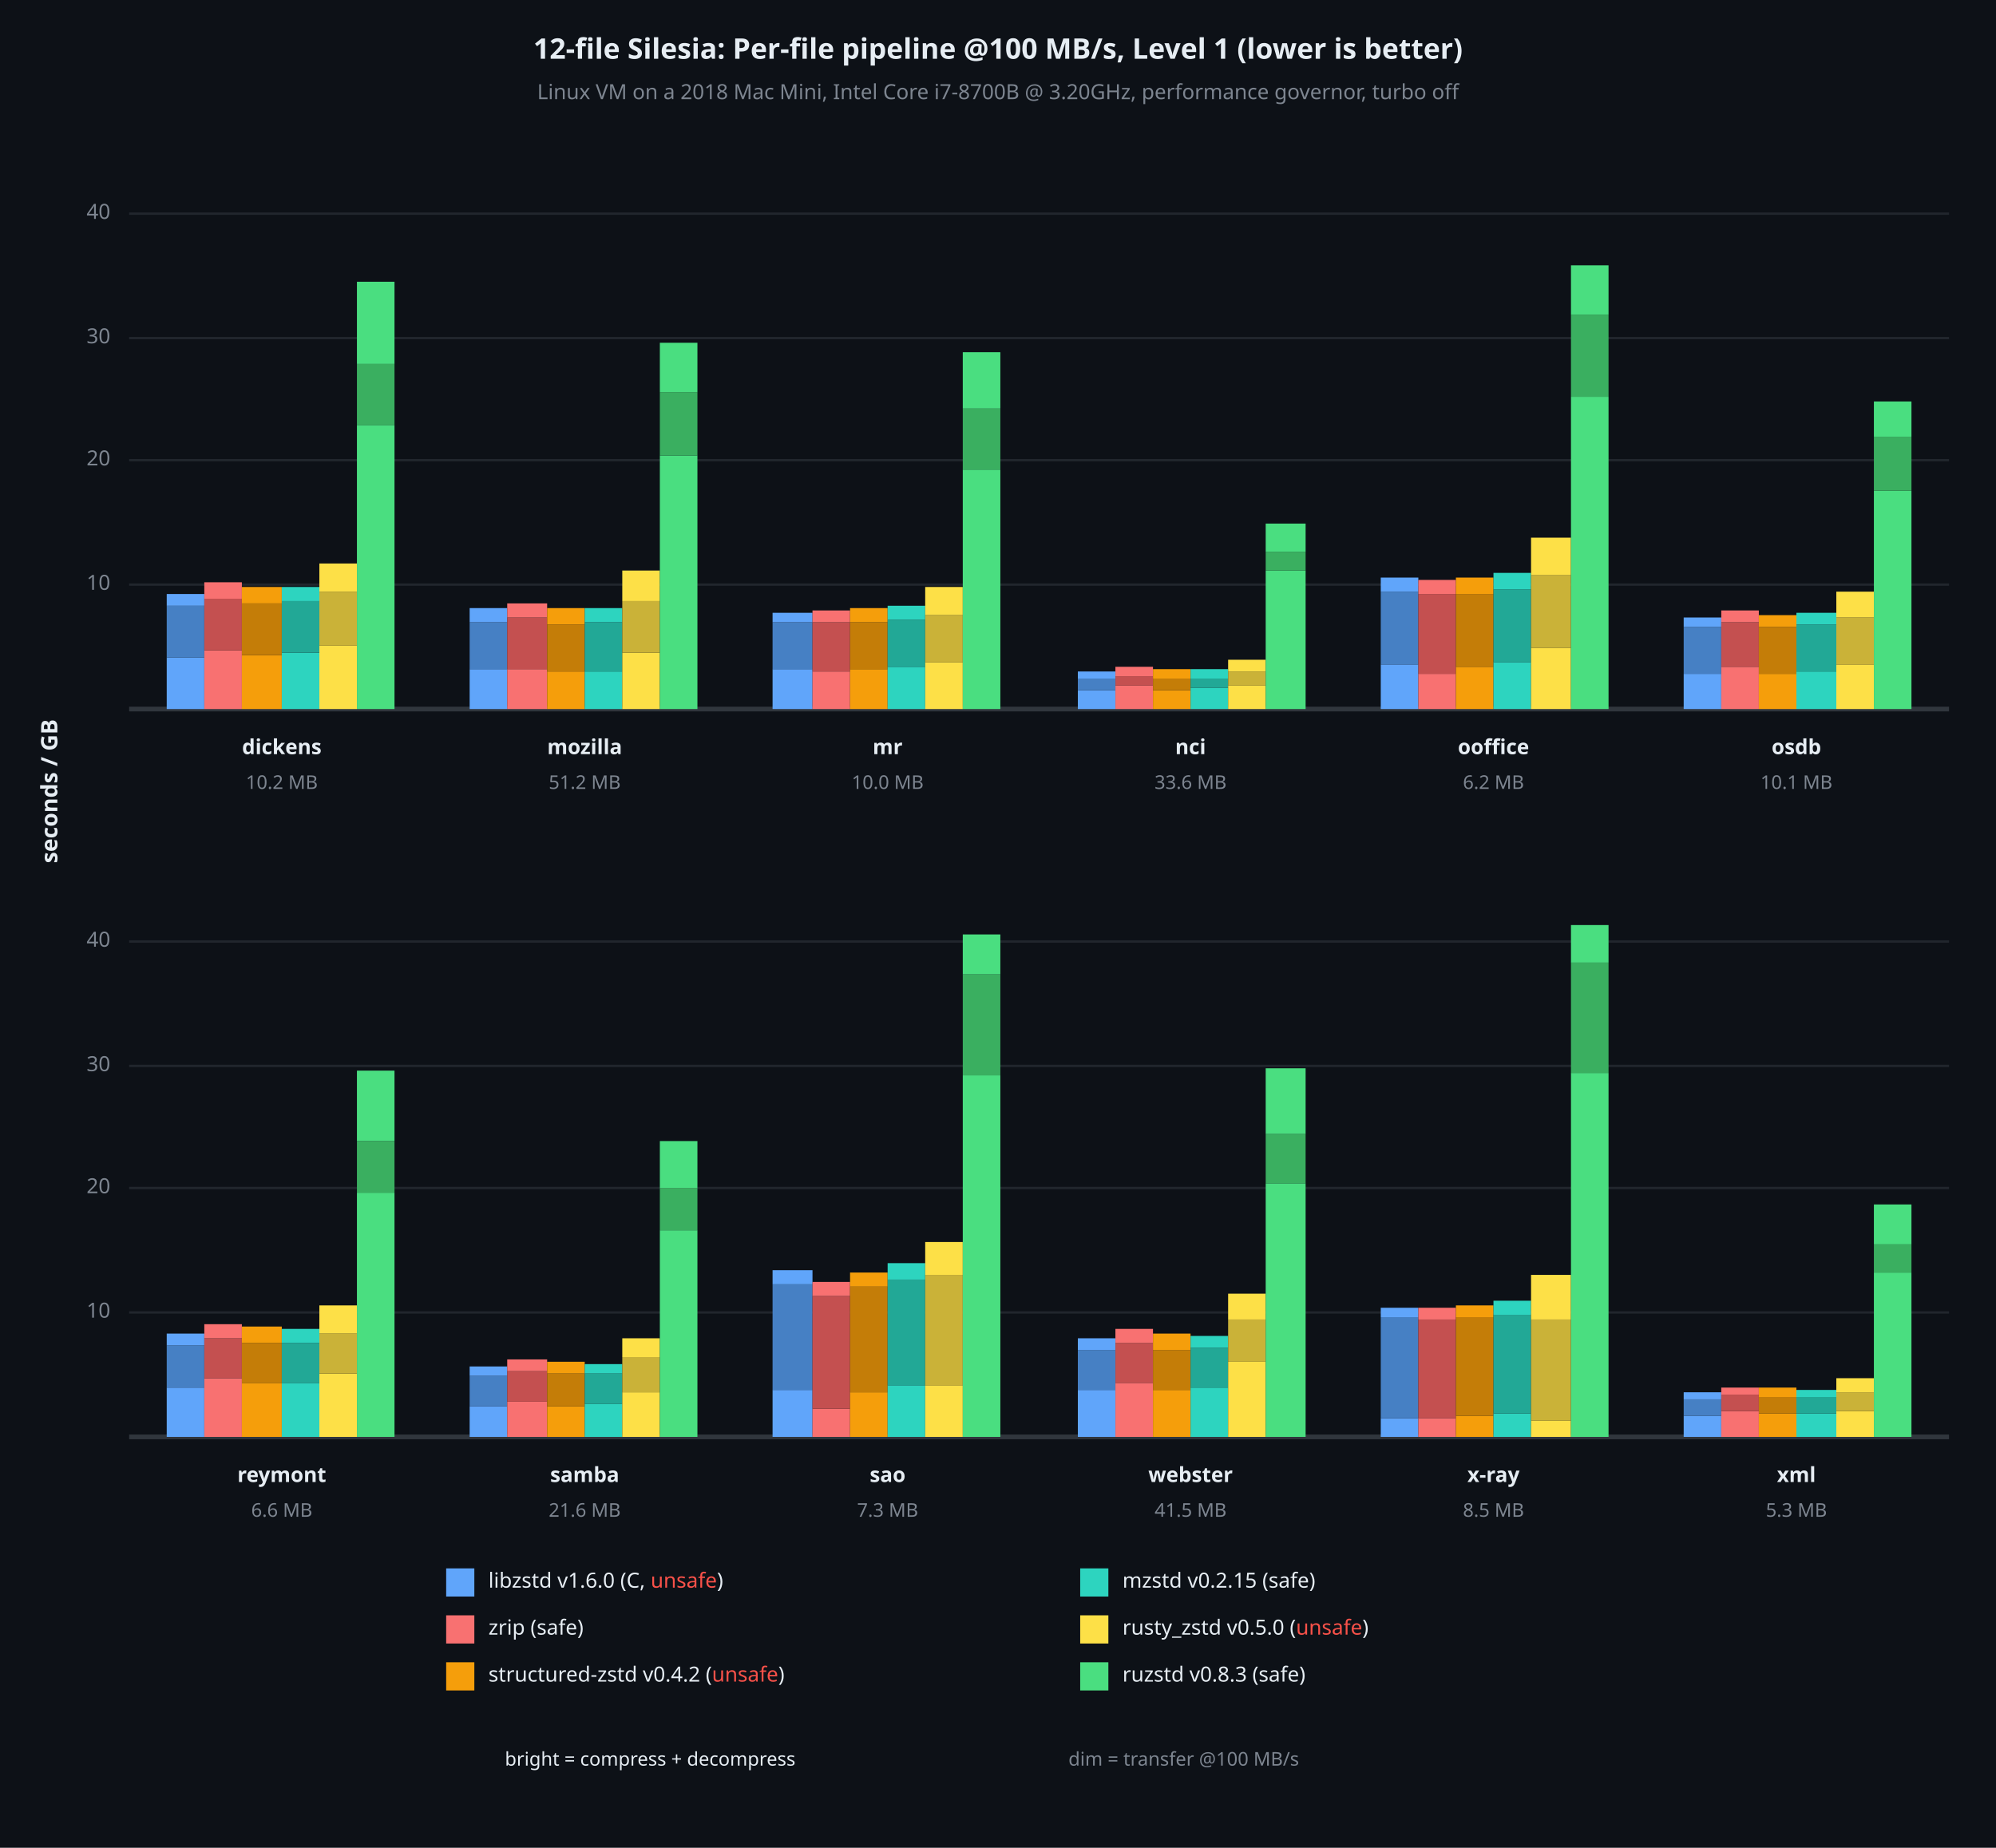
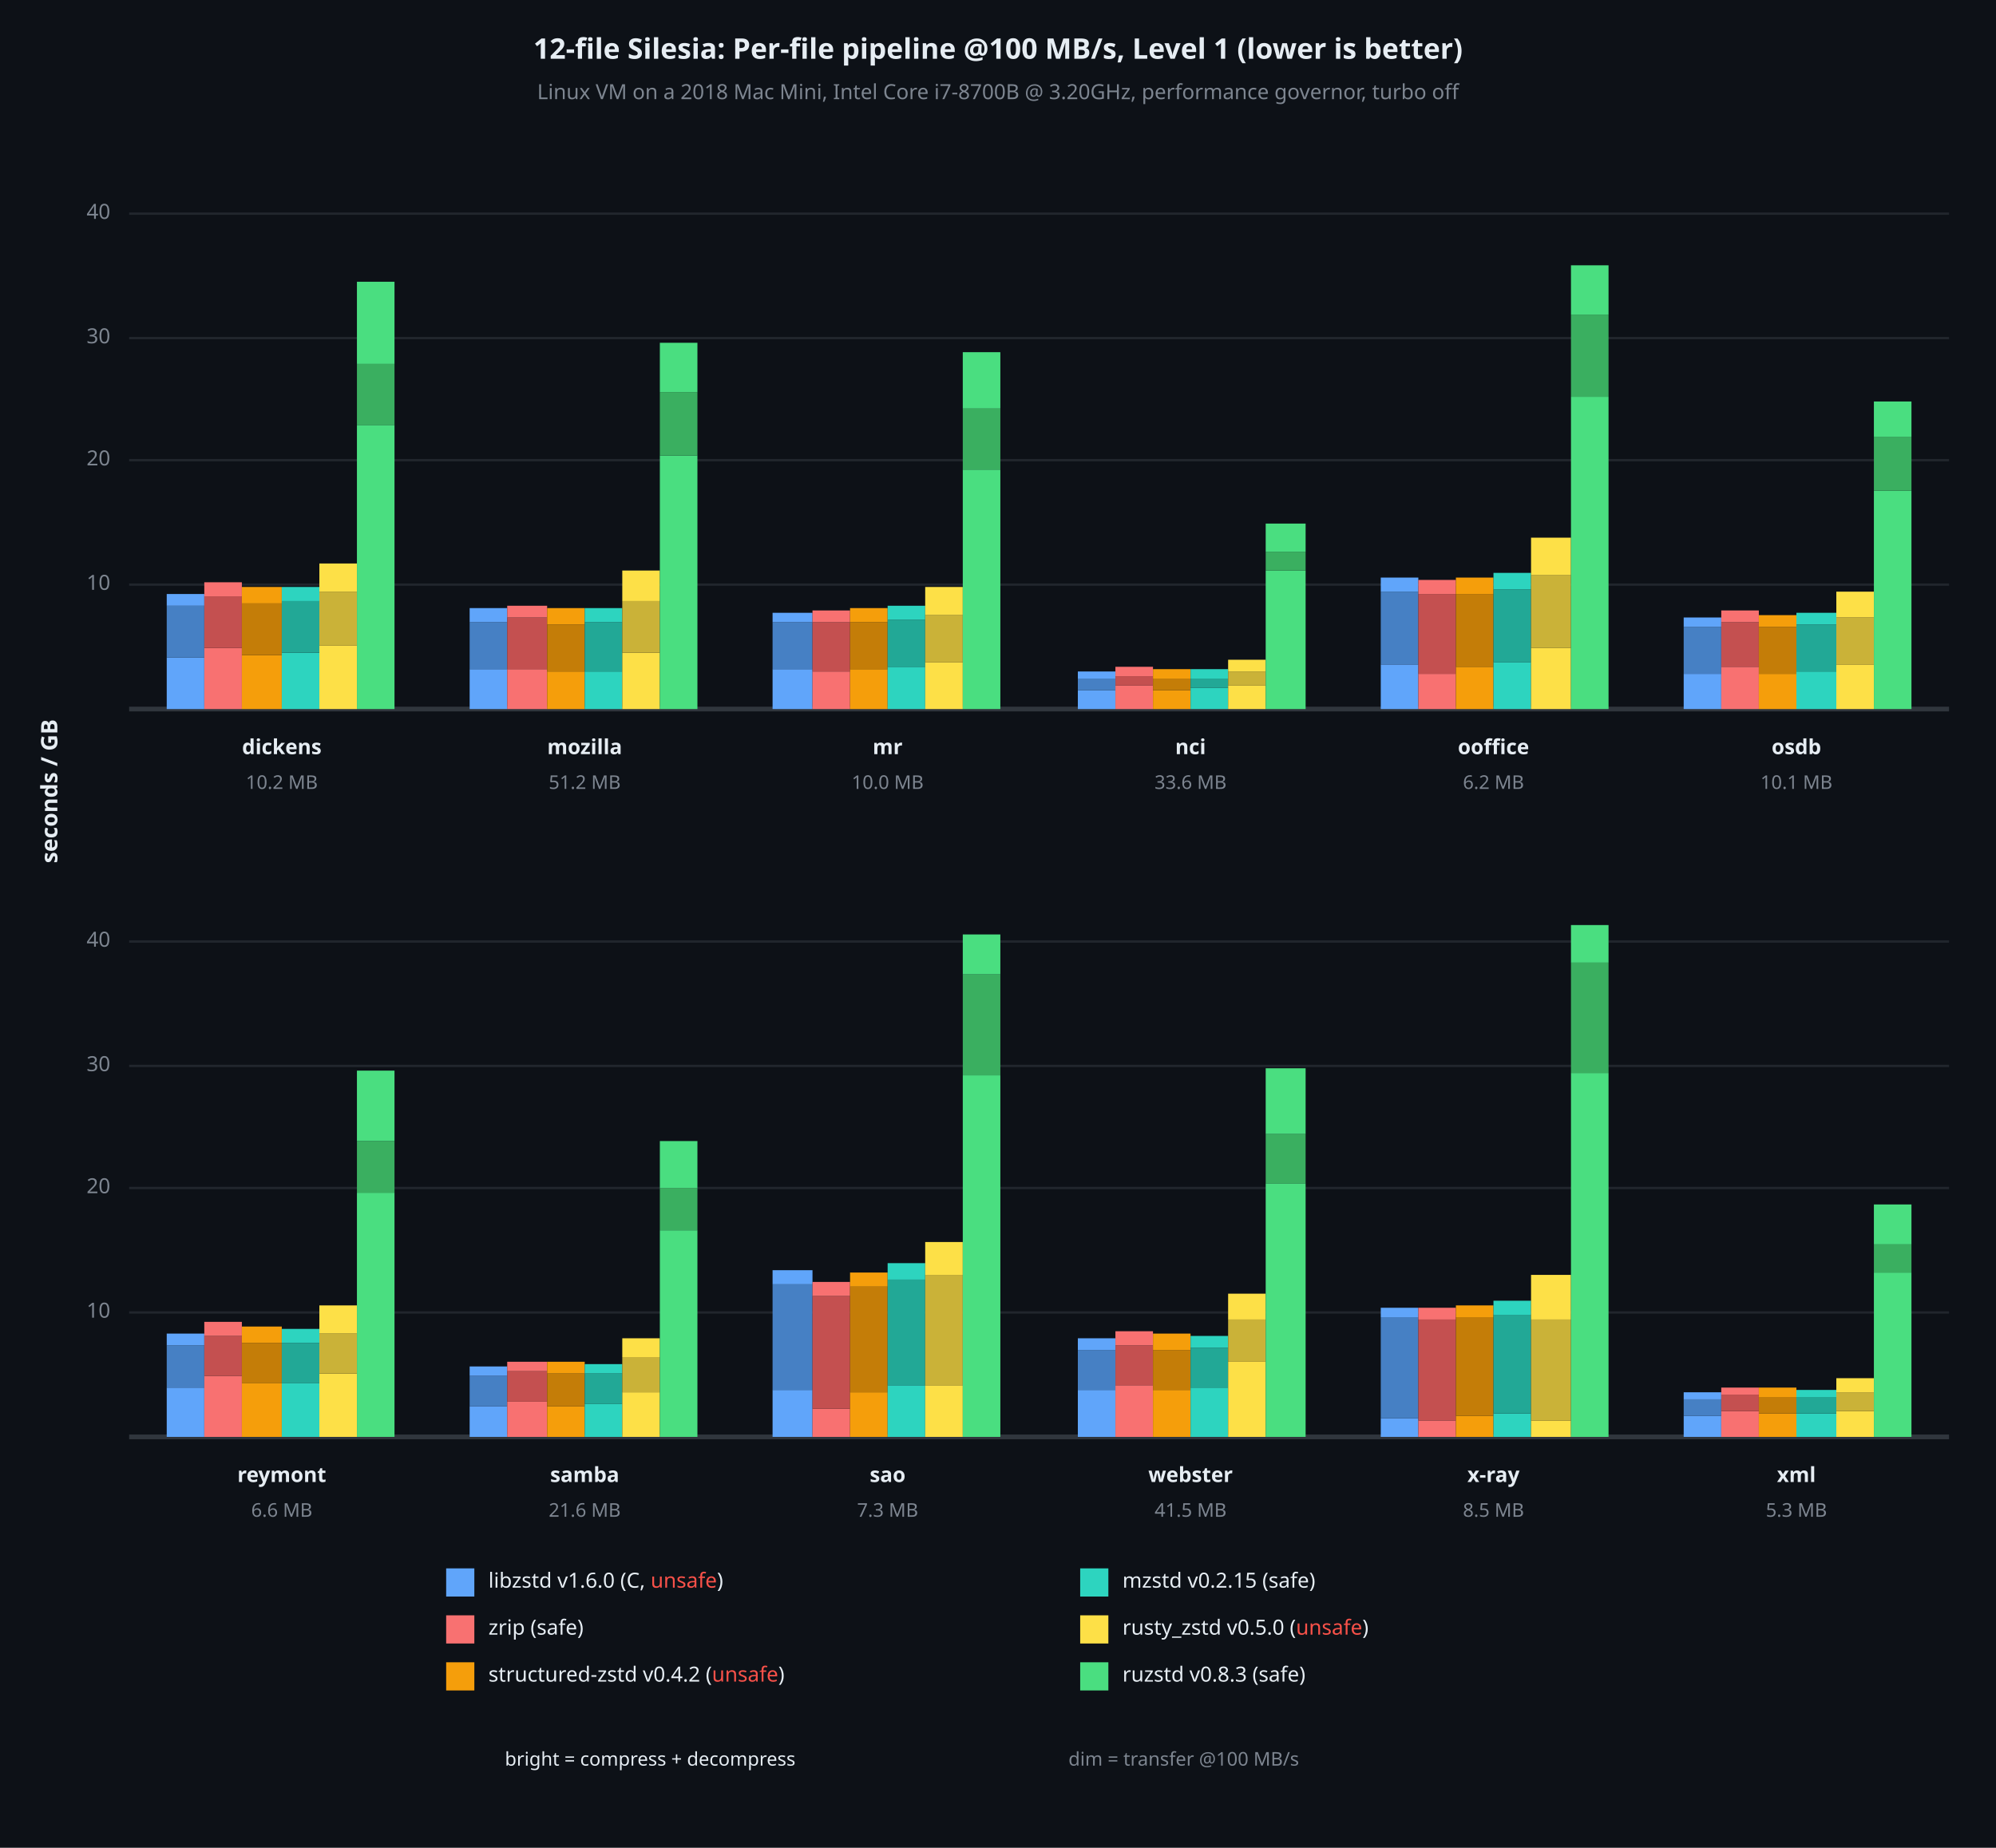
<svg xmlns="http://www.w3.org/2000/svg" viewBox="0 0 850 787" font-family="system-ui, -apple-system, sans-serif">
  <rect x="0" y="0" width="850" height="787" opacity="1" fill="#0D1117" stroke="none" />
  <text x="425" y="22" dy="0.5ex" text-anchor="middle" font-family="sans-serif" font-size="12.097" opacity="1" fill="#E6EDF3" font-weight="bold">
12-file Silesia: Per-file pipeline @100 MB/s, Level 1 (lower is better)
</text>
  <text x="425" y="40" dy="0.5ex" text-anchor="middle" font-family="sans-serif" font-size="8.871" opacity="1" fill="#7D8590">
Linux VM on a 2018 Mac Mini, Intel Core i7-8700B @ 3.20GHz, performance governor, turbo off
</text>
  <text x="22" y="337" dy="0.5ex" text-anchor="middle" font-family="sans-serif" font-size="9.677" opacity="1" fill="#E6EDF3" font-weight="bold" transform="rotate(270, 22, 337)">
seconds / GB
</text>
  <polyline fill="none" opacity="1" stroke="#21262D" stroke-width="1" points="55,249 830,249 " />
  <text x="47" y="249" dy="0.5ex" text-anchor="end" font-family="sans-serif" font-size="8.871" opacity="1" fill="#7D8590">
10
</text>
  <polyline fill="none" opacity="1" stroke="#21262D" stroke-width="1" points="55,196 830,196 " />
  <text x="47" y="196" dy="0.5ex" text-anchor="end" font-family="sans-serif" font-size="8.871" opacity="1" fill="#7D8590">
20
</text>
  <polyline fill="none" opacity="1" stroke="#21262D" stroke-width="1" points="55,144 830,144 " />
  <text x="47" y="144" dy="0.5ex" text-anchor="end" font-family="sans-serif" font-size="8.871" opacity="1" fill="#7D8590">
30
</text>
  <polyline fill="none" opacity="1" stroke="#21262D" stroke-width="1" points="55,91 830,91 " />
  <text x="47" y="91" dy="0.5ex" text-anchor="end" font-family="sans-serif" font-size="8.871" opacity="1" fill="#7D8590">
40
</text>
  <polyline fill="none" opacity="1" stroke="#30363D" stroke-width="2" points="55,302 830,302 " />
  <rect x="71" y="280" width="16" height="22" opacity="1" fill="#60A5FA" stroke="none" />
  <rect x="71" y="258" width="16" height="22" opacity="1" fill="#4680C4" stroke="none" />
  <rect x="71" y="253" width="16" height="5" opacity="1" fill="#60A5FA" stroke="none" />
-   <rect x="87" y="277" width="16" height="25" opacity="1" fill="#F87171" stroke="none" />
-   <rect x="87" y="255" width="16" height="22" opacity="1" fill="#C45050" stroke="none" />
-   <rect x="87" y="248" width="16" height="7" opacity="1" fill="#F87171" stroke="none" />
+   <rect x="87" y="276" width="16" height="26" opacity="1" fill="#F87171" stroke="none" />
+   <rect x="87" y="254" width="16" height="22" opacity="1" fill="#C45050" stroke="none" />
+   <rect x="87" y="248" width="16" height="6" opacity="1" fill="#F87171" stroke="none" />
  <rect x="103" y="279" width="17" height="23" opacity="1" fill="#F59E0B" stroke="none" />
  <rect x="103" y="257" width="17" height="22" opacity="1" fill="#C47D08" stroke="none" />
  <rect x="103" y="250" width="17" height="7" opacity="1" fill="#F59E0B" stroke="none" />
  <rect x="120" y="278" width="16" height="24" opacity="1" fill="#2DD4BF" stroke="none" />
  <rect x="120" y="256" width="16" height="22" opacity="1" fill="#22A896" stroke="none" />
  <rect x="120" y="250" width="16" height="6" opacity="1" fill="#2DD4BF" stroke="none" />
  <rect x="136" y="275" width="16" height="27" opacity="1" fill="#FDE047" stroke="none" />
  <rect x="136" y="252" width="16" height="23" opacity="1" fill="#CAB238" stroke="none" />
  <rect x="136" y="240" width="16" height="12" opacity="1" fill="#FDE047" stroke="none" />
  <rect x="152" y="181" width="16" height="121" opacity="1" fill="#4ADE80" stroke="none" />
  <rect x="152" y="155" width="16" height="26" opacity="1" fill="#3AAF60" stroke="none" />
  <rect x="152" y="120" width="16" height="35" opacity="1" fill="#4ADE80" stroke="none" />
  <text x="120" y="319" dy="0.5ex" text-anchor="middle" font-family="sans-serif" font-size="8.871" opacity="1" fill="#E6EDF3" font-weight="bold">
dickens
</text>
  <text x="120" y="334" dy="0.5ex" text-anchor="middle" font-family="sans-serif" font-size="8.065" opacity="1" fill="#7D8590">
10.2 MB
</text>
  <rect x="200" y="285" width="16" height="17" opacity="1" fill="#60A5FA" stroke="none" />
  <rect x="200" y="265" width="16" height="20" opacity="1" fill="#4680C4" stroke="none" />
  <rect x="200" y="259" width="16" height="6" opacity="1" fill="#60A5FA" stroke="none" />
  <rect x="216" y="285" width="17" height="17" opacity="1" fill="#F87171" stroke="none" />
  <rect x="216" y="263" width="17" height="22" opacity="1" fill="#C45050" stroke="none" />
-   <rect x="216" y="257" width="17" height="6" opacity="1" fill="#F87171" stroke="none" />
+   <rect x="216" y="258" width="17" height="5" opacity="1" fill="#F87171" stroke="none" />
  <rect x="233" y="286" width="16" height="16" opacity="1" fill="#F59E0B" stroke="none" />
  <rect x="233" y="266" width="16" height="20" opacity="1" fill="#C47D08" stroke="none" />
  <rect x="233" y="259" width="16" height="7" opacity="1" fill="#F59E0B" stroke="none" />
  <rect x="249" y="286" width="16" height="16" opacity="1" fill="#2DD4BF" stroke="none" />
  <rect x="249" y="265" width="16" height="21" opacity="1" fill="#22A896" stroke="none" />
  <rect x="249" y="259" width="16" height="6" opacity="1" fill="#2DD4BF" stroke="none" />
  <rect x="265" y="278" width="16" height="24" opacity="1" fill="#FDE047" stroke="none" />
  <rect x="265" y="256" width="16" height="22" opacity="1" fill="#CAB238" stroke="none" />
  <rect x="265" y="243" width="16" height="13" opacity="1" fill="#FDE047" stroke="none" />
  <rect x="281" y="194" width="16" height="108" opacity="1" fill="#4ADE80" stroke="none" />
  <rect x="281" y="167" width="16" height="27" opacity="1" fill="#3AAF60" stroke="none" />
  <rect x="281" y="146" width="16" height="21" opacity="1" fill="#4ADE80" stroke="none" />
  <text x="249" y="319" dy="0.5ex" text-anchor="middle" font-family="sans-serif" font-size="8.871" opacity="1" fill="#E6EDF3" font-weight="bold">
mozilla
</text>
  <text x="249" y="334" dy="0.5ex" text-anchor="middle" font-family="sans-serif" font-size="8.065" opacity="1" fill="#7D8590">
51.2 MB
</text>
  <rect x="329" y="285" width="17" height="17" opacity="1" fill="#60A5FA" stroke="none" />
  <rect x="329" y="265" width="17" height="20" opacity="1" fill="#4680C4" stroke="none" />
  <rect x="329" y="261" width="17" height="4" opacity="1" fill="#60A5FA" stroke="none" />
  <rect x="346" y="286" width="16" height="16" opacity="1" fill="#F87171" stroke="none" />
  <rect x="346" y="265" width="16" height="21" opacity="1" fill="#C45050" stroke="none" />
  <rect x="346" y="260" width="16" height="5" opacity="1" fill="#F87171" stroke="none" />
  <rect x="362" y="285" width="16" height="17" opacity="1" fill="#F59E0B" stroke="none" />
  <rect x="362" y="265" width="16" height="20" opacity="1" fill="#C47D08" stroke="none" />
  <rect x="362" y="259" width="16" height="6" opacity="1" fill="#F59E0B" stroke="none" />
  <rect x="378" y="284" width="16" height="18" opacity="1" fill="#2DD4BF" stroke="none" />
  <rect x="378" y="264" width="16" height="20" opacity="1" fill="#22A896" stroke="none" />
  <rect x="378" y="258" width="16" height="6" opacity="1" fill="#2DD4BF" stroke="none" />
  <rect x="394" y="282" width="16" height="20" opacity="1" fill="#FDE047" stroke="none" />
  <rect x="394" y="262" width="16" height="20" opacity="1" fill="#CAB238" stroke="none" />
  <rect x="394" y="250" width="16" height="12" opacity="1" fill="#FDE047" stroke="none" />
  <rect x="410" y="200" width="16" height="102" opacity="1" fill="#4ADE80" stroke="none" />
  <rect x="410" y="174" width="16" height="26" opacity="1" fill="#3AAF60" stroke="none" />
  <rect x="410" y="150" width="16" height="24" opacity="1" fill="#4ADE80" stroke="none" />
  <text x="378" y="319" dy="0.5ex" text-anchor="middle" font-family="sans-serif" font-size="8.871" opacity="1" fill="#E6EDF3" font-weight="bold">
mr
</text>
  <text x="378" y="334" dy="0.5ex" text-anchor="middle" font-family="sans-serif" font-size="8.065" opacity="1" fill="#7D8590">
10.0 MB
</text>
  <rect x="459" y="294" width="16" height="8" opacity="1" fill="#60A5FA" stroke="none" />
  <rect x="459" y="289" width="16" height="5" opacity="1" fill="#4680C4" stroke="none" />
  <rect x="459" y="286" width="16" height="3" opacity="1" fill="#60A5FA" stroke="none" />
  <rect x="475" y="292" width="16" height="10" opacity="1" fill="#F87171" stroke="none" />
  <rect x="475" y="288" width="16" height="4" opacity="1" fill="#C45050" stroke="none" />
  <rect x="475" y="284" width="16" height="4" opacity="1" fill="#F87171" stroke="none" />
  <rect x="491" y="294" width="16" height="8" opacity="1" fill="#F59E0B" stroke="none" />
  <rect x="491" y="289" width="16" height="5" opacity="1" fill="#C47D08" stroke="none" />
  <rect x="491" y="285" width="16" height="4" opacity="1" fill="#F59E0B" stroke="none" />
  <rect x="507" y="293" width="16" height="9" opacity="1" fill="#2DD4BF" stroke="none" />
  <rect x="507" y="289" width="16" height="4" opacity="1" fill="#22A896" stroke="none" />
  <rect x="507" y="285" width="16" height="4" opacity="1" fill="#2DD4BF" stroke="none" />
  <rect x="523" y="292" width="16" height="10" opacity="1" fill="#FDE047" stroke="none" />
  <rect x="523" y="286" width="16" height="6" opacity="1" fill="#CAB238" stroke="none" />
  <rect x="523" y="281" width="16" height="5" opacity="1" fill="#FDE047" stroke="none" />
  <rect x="539" y="243" width="17" height="59" opacity="1" fill="#4ADE80" stroke="none" />
  <rect x="539" y="235" width="17" height="8" opacity="1" fill="#3AAF60" stroke="none" />
  <rect x="539" y="223" width="17" height="12" opacity="1" fill="#4ADE80" stroke="none" />
  <text x="507" y="319" dy="0.5ex" text-anchor="middle" font-family="sans-serif" font-size="8.871" opacity="1" fill="#E6EDF3" font-weight="bold">
nci
</text>
  <text x="507" y="334" dy="0.5ex" text-anchor="middle" font-family="sans-serif" font-size="8.065" opacity="1" fill="#7D8590">
33.6 MB
</text>
  <rect x="588" y="283" width="16" height="19" opacity="1" fill="#60A5FA" stroke="none" />
  <rect x="588" y="252" width="16" height="31" opacity="1" fill="#4680C4" stroke="none" />
  <rect x="588" y="246" width="16" height="6" opacity="1" fill="#60A5FA" stroke="none" />
  <rect x="604" y="287" width="16" height="15" opacity="1" fill="#F87171" stroke="none" />
  <rect x="604" y="253" width="16" height="34" opacity="1" fill="#C45050" stroke="none" />
  <rect x="604" y="247" width="16" height="6" opacity="1" fill="#F87171" stroke="none" />
  <rect x="620" y="284" width="16" height="18" opacity="1" fill="#F59E0B" stroke="none" />
  <rect x="620" y="253" width="16" height="31" opacity="1" fill="#C47D08" stroke="none" />
  <rect x="620" y="246" width="16" height="7" opacity="1" fill="#F59E0B" stroke="none" />
  <rect x="636" y="282" width="16" height="20" opacity="1" fill="#2DD4BF" stroke="none" />
  <rect x="636" y="251" width="16" height="31" opacity="1" fill="#22A896" stroke="none" />
  <rect x="636" y="244" width="16" height="7" opacity="1" fill="#2DD4BF" stroke="none" />
  <rect x="652" y="276" width="17" height="26" opacity="1" fill="#FDE047" stroke="none" />
  <rect x="652" y="245" width="17" height="31" opacity="1" fill="#CAB238" stroke="none" />
  <rect x="652" y="229" width="17" height="16" opacity="1" fill="#FDE047" stroke="none" />
  <rect x="669" y="169" width="16" height="133" opacity="1" fill="#4ADE80" stroke="none" />
  <rect x="669" y="134" width="16" height="35" opacity="1" fill="#3AAF60" stroke="none" />
  <rect x="669" y="113" width="16" height="21" opacity="1" fill="#4ADE80" stroke="none" />
  <text x="636" y="319" dy="0.5ex" text-anchor="middle" font-family="sans-serif" font-size="8.871" opacity="1" fill="#E6EDF3" font-weight="bold">
ooffice
</text>
  <text x="636" y="334" dy="0.5ex" text-anchor="middle" font-family="sans-serif" font-size="8.065" opacity="1" fill="#7D8590">
6.2 MB
</text>
  <rect x="717" y="287" width="16" height="15" opacity="1" fill="#60A5FA" stroke="none" />
  <rect x="717" y="267" width="16" height="20" opacity="1" fill="#4680C4" stroke="none" />
  <rect x="717" y="263" width="16" height="4" opacity="1" fill="#60A5FA" stroke="none" />
  <rect x="733" y="284" width="16" height="18" opacity="1" fill="#F87171" stroke="none" />
  <rect x="733" y="265" width="16" height="19" opacity="1" fill="#C45050" stroke="none" />
  <rect x="733" y="260" width="16" height="5" opacity="1" fill="#F87171" stroke="none" />
  <rect x="749" y="287" width="16" height="15" opacity="1" fill="#F59E0B" stroke="none" />
  <rect x="749" y="267" width="16" height="20" opacity="1" fill="#C47D08" stroke="none" />
  <rect x="749" y="262" width="16" height="5" opacity="1" fill="#F59E0B" stroke="none" />
  <rect x="765" y="286" width="17" height="16" opacity="1" fill="#2DD4BF" stroke="none" />
  <rect x="765" y="266" width="17" height="20" opacity="1" fill="#22A896" stroke="none" />
  <rect x="765" y="261" width="17" height="5" opacity="1" fill="#2DD4BF" stroke="none" />
  <rect x="782" y="283" width="16" height="19" opacity="1" fill="#FDE047" stroke="none" />
  <rect x="782" y="263" width="16" height="20" opacity="1" fill="#CAB238" stroke="none" />
  <rect x="782" y="252" width="16" height="11" opacity="1" fill="#FDE047" stroke="none" />
  <rect x="798" y="209" width="16" height="93" opacity="1" fill="#4ADE80" stroke="none" />
  <rect x="798" y="186" width="16" height="23" opacity="1" fill="#3AAF60" stroke="none" />
  <rect x="798" y="171" width="16" height="15" opacity="1" fill="#4ADE80" stroke="none" />
  <text x="765" y="319" dy="0.5ex" text-anchor="middle" font-family="sans-serif" font-size="8.871" opacity="1" fill="#E6EDF3" font-weight="bold">
osdb
</text>
  <text x="765" y="334" dy="0.5ex" text-anchor="middle" font-family="sans-serif" font-size="8.065" opacity="1" fill="#7D8590">
10.1 MB
</text>
  <polyline fill="none" opacity="1" stroke="#21262D" stroke-width="1" points="55,559 830,559 " />
  <text x="47" y="559" dy="0.5ex" text-anchor="end" font-family="sans-serif" font-size="8.871" opacity="1" fill="#7D8590">
10
</text>
  <polyline fill="none" opacity="1" stroke="#21262D" stroke-width="1" points="55,506 830,506 " />
  <text x="47" y="506" dy="0.5ex" text-anchor="end" font-family="sans-serif" font-size="8.871" opacity="1" fill="#7D8590">
20
</text>
  <polyline fill="none" opacity="1" stroke="#21262D" stroke-width="1" points="55,454 830,454 " />
  <text x="47" y="454" dy="0.5ex" text-anchor="end" font-family="sans-serif" font-size="8.871" opacity="1" fill="#7D8590">
30
</text>
  <polyline fill="none" opacity="1" stroke="#21262D" stroke-width="1" points="55,401 830,401 " />
  <text x="47" y="401" dy="0.5ex" text-anchor="end" font-family="sans-serif" font-size="8.871" opacity="1" fill="#7D8590">
40
</text>
  <polyline fill="none" opacity="1" stroke="#30363D" stroke-width="2" points="55,612 830,612 " />
  <rect x="71" y="591" width="16" height="21" opacity="1" fill="#60A5FA" stroke="none" />
  <rect x="71" y="573" width="16" height="18" opacity="1" fill="#4680C4" stroke="none" />
  <rect x="71" y="568" width="16" height="5" opacity="1" fill="#60A5FA" stroke="none" />
-   <rect x="87" y="587" width="16" height="25" opacity="1" fill="#F87171" stroke="none" />
-   <rect x="87" y="570" width="16" height="17" opacity="1" fill="#C45050" stroke="none" />
-   <rect x="87" y="564" width="16" height="6" opacity="1" fill="#F87171" stroke="none" />
+   <rect x="87" y="586" width="16" height="26" opacity="1" fill="#F87171" stroke="none" />
+   <rect x="87" y="569" width="16" height="17" opacity="1" fill="#C45050" stroke="none" />
+   <rect x="87" y="563" width="16" height="6" opacity="1" fill="#F87171" stroke="none" />
  <rect x="103" y="589" width="17" height="23" opacity="1" fill="#F59E0B" stroke="none" />
  <rect x="103" y="572" width="17" height="17" opacity="1" fill="#C47D08" stroke="none" />
  <rect x="103" y="565" width="17" height="7" opacity="1" fill="#F59E0B" stroke="none" />
  <rect x="120" y="589" width="16" height="23" opacity="1" fill="#2DD4BF" stroke="none" />
  <rect x="120" y="572" width="16" height="17" opacity="1" fill="#22A896" stroke="none" />
  <rect x="120" y="566" width="16" height="6" opacity="1" fill="#2DD4BF" stroke="none" />
  <rect x="136" y="585" width="16" height="27" opacity="1" fill="#FDE047" stroke="none" />
  <rect x="136" y="568" width="16" height="17" opacity="1" fill="#CAB238" stroke="none" />
  <rect x="136" y="556" width="16" height="12" opacity="1" fill="#FDE047" stroke="none" />
  <rect x="152" y="508" width="16" height="104" opacity="1" fill="#4ADE80" stroke="none" />
  <rect x="152" y="486" width="16" height="22" opacity="1" fill="#3AAF60" stroke="none" />
  <rect x="152" y="456" width="16" height="30" opacity="1" fill="#4ADE80" stroke="none" />
  <text x="120" y="629" dy="0.5ex" text-anchor="middle" font-family="sans-serif" font-size="8.871" opacity="1" fill="#E6EDF3" font-weight="bold">
reymont
</text>
  <text x="120" y="644" dy="0.5ex" text-anchor="middle" font-family="sans-serif" font-size="8.065" opacity="1" fill="#7D8590">
6.6 MB
</text>
  <rect x="200" y="599" width="16" height="13" opacity="1" fill="#60A5FA" stroke="none" />
  <rect x="200" y="586" width="16" height="13" opacity="1" fill="#4680C4" stroke="none" />
  <rect x="200" y="582" width="16" height="4" opacity="1" fill="#60A5FA" stroke="none" />
  <rect x="216" y="597" width="17" height="15" opacity="1" fill="#F87171" stroke="none" />
  <rect x="216" y="584" width="17" height="13" opacity="1" fill="#C45050" stroke="none" />
-   <rect x="216" y="579" width="17" height="5" opacity="1" fill="#F87171" stroke="none" />
+   <rect x="216" y="580" width="17" height="4" opacity="1" fill="#F87171" stroke="none" />
  <rect x="233" y="599" width="16" height="13" opacity="1" fill="#F59E0B" stroke="none" />
  <rect x="233" y="585" width="16" height="14" opacity="1" fill="#C47D08" stroke="none" />
  <rect x="233" y="580" width="16" height="5" opacity="1" fill="#F59E0B" stroke="none" />
  <rect x="249" y="598" width="16" height="14" opacity="1" fill="#2DD4BF" stroke="none" />
  <rect x="249" y="585" width="16" height="13" opacity="1" fill="#22A896" stroke="none" />
  <rect x="249" y="581" width="16" height="4" opacity="1" fill="#2DD4BF" stroke="none" />
  <rect x="265" y="593" width="16" height="19" opacity="1" fill="#FDE047" stroke="none" />
  <rect x="265" y="578" width="16" height="15" opacity="1" fill="#CAB238" stroke="none" />
  <rect x="265" y="570" width="16" height="8" opacity="1" fill="#FDE047" stroke="none" />
  <rect x="281" y="524" width="16" height="88" opacity="1" fill="#4ADE80" stroke="none" />
  <rect x="281" y="506" width="16" height="18" opacity="1" fill="#3AAF60" stroke="none" />
  <rect x="281" y="486" width="16" height="20" opacity="1" fill="#4ADE80" stroke="none" />
  <text x="249" y="629" dy="0.5ex" text-anchor="middle" font-family="sans-serif" font-size="8.871" opacity="1" fill="#E6EDF3" font-weight="bold">
samba
</text>
  <text x="249" y="644" dy="0.5ex" text-anchor="middle" font-family="sans-serif" font-size="8.065" opacity="1" fill="#7D8590">
21.6 MB
</text>
  <rect x="329" y="592" width="17" height="20" opacity="1" fill="#60A5FA" stroke="none" />
  <rect x="329" y="547" width="17" height="45" opacity="1" fill="#4680C4" stroke="none" />
  <rect x="329" y="541" width="17" height="6" opacity="1" fill="#60A5FA" stroke="none" />
  <rect x="346" y="600" width="16" height="12" opacity="1" fill="#F87171" stroke="none" />
  <rect x="346" y="552" width="16" height="48" opacity="1" fill="#C45050" stroke="none" />
  <rect x="346" y="546" width="16" height="6" opacity="1" fill="#F87171" stroke="none" />
  <rect x="362" y="593" width="16" height="19" opacity="1" fill="#F59E0B" stroke="none" />
  <rect x="362" y="548" width="16" height="45" opacity="1" fill="#C47D08" stroke="none" />
  <rect x="362" y="542" width="16" height="6" opacity="1" fill="#F59E0B" stroke="none" />
  <rect x="378" y="590" width="16" height="22" opacity="1" fill="#2DD4BF" stroke="none" />
  <rect x="378" y="545" width="16" height="45" opacity="1" fill="#22A896" stroke="none" />
  <rect x="378" y="538" width="16" height="7" opacity="1" fill="#2DD4BF" stroke="none" />
  <rect x="394" y="590" width="16" height="22" opacity="1" fill="#FDE047" stroke="none" />
  <rect x="394" y="543" width="16" height="47" opacity="1" fill="#CAB238" stroke="none" />
  <rect x="394" y="529" width="16" height="14" opacity="1" fill="#FDE047" stroke="none" />
  <rect x="410" y="458" width="16" height="154" opacity="1" fill="#4ADE80" stroke="none" />
  <rect x="410" y="415" width="16" height="43" opacity="1" fill="#3AAF60" stroke="none" />
  <rect x="410" y="398" width="16" height="17" opacity="1" fill="#4ADE80" stroke="none" />
  <text x="378" y="629" dy="0.5ex" text-anchor="middle" font-family="sans-serif" font-size="8.871" opacity="1" fill="#E6EDF3" font-weight="bold">
sao
</text>
  <text x="378" y="644" dy="0.5ex" text-anchor="middle" font-family="sans-serif" font-size="8.065" opacity="1" fill="#7D8590">
7.3 MB
</text>
  <rect x="459" y="592" width="16" height="20" opacity="1" fill="#60A5FA" stroke="none" />
  <rect x="459" y="575" width="16" height="17" opacity="1" fill="#4680C4" stroke="none" />
  <rect x="459" y="570" width="16" height="5" opacity="1" fill="#60A5FA" stroke="none" />
-   <rect x="475" y="589" width="16" height="23" opacity="1" fill="#F87171" stroke="none" />
-   <rect x="475" y="572" width="16" height="17" opacity="1" fill="#C45050" stroke="none" />
-   <rect x="475" y="566" width="16" height="6" opacity="1" fill="#F87171" stroke="none" />
+   <rect x="475" y="590" width="16" height="22" opacity="1" fill="#F87171" stroke="none" />
+   <rect x="475" y="573" width="16" height="17" opacity="1" fill="#C45050" stroke="none" />
+   <rect x="475" y="567" width="16" height="6" opacity="1" fill="#F87171" stroke="none" />
  <rect x="491" y="592" width="16" height="20" opacity="1" fill="#F59E0B" stroke="none" />
  <rect x="491" y="575" width="16" height="17" opacity="1" fill="#C47D08" stroke="none" />
  <rect x="491" y="568" width="16" height="7" opacity="1" fill="#F59E0B" stroke="none" />
  <rect x="507" y="591" width="16" height="21" opacity="1" fill="#2DD4BF" stroke="none" />
  <rect x="507" y="574" width="16" height="17" opacity="1" fill="#22A896" stroke="none" />
  <rect x="507" y="569" width="16" height="5" opacity="1" fill="#2DD4BF" stroke="none" />
  <rect x="523" y="580" width="16" height="32" opacity="1" fill="#FDE047" stroke="none" />
  <rect x="523" y="562" width="16" height="18" opacity="1" fill="#CAB238" stroke="none" />
  <rect x="523" y="551" width="16" height="11" opacity="1" fill="#FDE047" stroke="none" />
  <rect x="539" y="504" width="17" height="108" opacity="1" fill="#4ADE80" stroke="none" />
  <rect x="539" y="483" width="17" height="21" opacity="1" fill="#3AAF60" stroke="none" />
  <rect x="539" y="455" width="17" height="28" opacity="1" fill="#4ADE80" stroke="none" />
  <text x="507" y="629" dy="0.5ex" text-anchor="middle" font-family="sans-serif" font-size="8.871" opacity="1" fill="#E6EDF3" font-weight="bold">
webster
</text>
  <text x="507" y="644" dy="0.5ex" text-anchor="middle" font-family="sans-serif" font-size="8.065" opacity="1" fill="#7D8590">
41.5 MB
</text>
  <rect x="588" y="604" width="16" height="8" opacity="1" fill="#60A5FA" stroke="none" />
  <rect x="588" y="561" width="16" height="43" opacity="1" fill="#4680C4" stroke="none" />
  <rect x="588" y="557" width="16" height="4" opacity="1" fill="#60A5FA" stroke="none" />
-   <rect x="604" y="604" width="16" height="8" opacity="1" fill="#F87171" stroke="none" />
-   <rect x="604" y="562" width="16" height="42" opacity="1" fill="#C45050" stroke="none" />
+   <rect x="604" y="605" width="16" height="7" opacity="1" fill="#F87171" stroke="none" />
+   <rect x="604" y="562" width="16" height="43" opacity="1" fill="#C45050" stroke="none" />
  <rect x="604" y="557" width="16" height="5" opacity="1" fill="#F87171" stroke="none" />
  <rect x="620" y="603" width="16" height="9" opacity="1" fill="#F59E0B" stroke="none" />
  <rect x="620" y="561" width="16" height="42" opacity="1" fill="#C47D08" stroke="none" />
  <rect x="620" y="556" width="16" height="5" opacity="1" fill="#F59E0B" stroke="none" />
  <rect x="636" y="602" width="16" height="10" opacity="1" fill="#2DD4BF" stroke="none" />
  <rect x="636" y="560" width="16" height="42" opacity="1" fill="#22A896" stroke="none" />
  <rect x="636" y="554" width="16" height="6" opacity="1" fill="#2DD4BF" stroke="none" />
  <rect x="652" y="605" width="17" height="7" opacity="1" fill="#FDE047" stroke="none" />
  <rect x="652" y="562" width="17" height="43" opacity="1" fill="#CAB238" stroke="none" />
  <rect x="652" y="543" width="17" height="19" opacity="1" fill="#FDE047" stroke="none" />
  <rect x="669" y="457" width="16" height="155" opacity="1" fill="#4ADE80" stroke="none" />
  <rect x="669" y="410" width="16" height="47" opacity="1" fill="#3AAF60" stroke="none" />
  <rect x="669" y="394" width="16" height="16" opacity="1" fill="#4ADE80" stroke="none" />
  <text x="636" y="629" dy="0.5ex" text-anchor="middle" font-family="sans-serif" font-size="8.871" opacity="1" fill="#E6EDF3" font-weight="bold">
x-ray
</text>
  <text x="636" y="644" dy="0.5ex" text-anchor="middle" font-family="sans-serif" font-size="8.065" opacity="1" fill="#7D8590">
8.5 MB
</text>
  <rect x="717" y="603" width="16" height="9" opacity="1" fill="#60A5FA" stroke="none" />
  <rect x="717" y="596" width="16" height="7" opacity="1" fill="#4680C4" stroke="none" />
  <rect x="717" y="593" width="16" height="3" opacity="1" fill="#60A5FA" stroke="none" />
  <rect x="733" y="601" width="16" height="11" opacity="1" fill="#F87171" stroke="none" />
  <rect x="733" y="594" width="16" height="7" opacity="1" fill="#C45050" stroke="none" />
  <rect x="733" y="591" width="16" height="3" opacity="1" fill="#F87171" stroke="none" />
  <rect x="749" y="602" width="16" height="10" opacity="1" fill="#F59E0B" stroke="none" />
  <rect x="749" y="595" width="16" height="7" opacity="1" fill="#C47D08" stroke="none" />
  <rect x="749" y="591" width="16" height="4" opacity="1" fill="#F59E0B" stroke="none" />
  <rect x="765" y="602" width="17" height="10" opacity="1" fill="#2DD4BF" stroke="none" />
  <rect x="765" y="595" width="17" height="7" opacity="1" fill="#22A896" stroke="none" />
  <rect x="765" y="592" width="17" height="3" opacity="1" fill="#2DD4BF" stroke="none" />
  <rect x="782" y="601" width="16" height="11" opacity="1" fill="#FDE047" stroke="none" />
  <rect x="782" y="593" width="16" height="8" opacity="1" fill="#CAB238" stroke="none" />
  <rect x="782" y="587" width="16" height="6" opacity="1" fill="#FDE047" stroke="none" />
  <rect x="798" y="542" width="16" height="70" opacity="1" fill="#4ADE80" stroke="none" />
  <rect x="798" y="530" width="16" height="12" opacity="1" fill="#3AAF60" stroke="none" />
  <rect x="798" y="513" width="16" height="17" opacity="1" fill="#4ADE80" stroke="none" />
  <text x="765" y="629" dy="0.5ex" text-anchor="middle" font-family="sans-serif" font-size="8.871" opacity="1" fill="#E6EDF3" font-weight="bold">
xml
</text>
  <text x="765" y="644" dy="0.5ex" text-anchor="middle" font-family="sans-serif" font-size="8.065" opacity="1" fill="#7D8590">
5.3 MB
</text>
  <rect x="190" y="668" width="12" height="12" opacity="1" fill="#60A5FA" stroke="none" />
  <text x="208" y="674" dy="0.5ex" text-anchor="start" font-family="sans-serif" font-size="8.871" opacity="1" fill="#E6EDF3">
libzstd v1.6.0 (C, <tspan fill="#F85149">unsafe</tspan>)
</text>
  <rect x="190" y="688" width="12" height="12" opacity="1" fill="#F87171" stroke="none" />
  <text x="208" y="694" dy="0.5ex" text-anchor="start" font-family="sans-serif" font-size="8.871" opacity="1" fill="#E6EDF3">
zrip (safe)
</text>
  <rect x="190" y="708" width="12" height="12" opacity="1" fill="#F59E0B" stroke="none" />
  <text x="208" y="714" dy="0.5ex" text-anchor="start" font-family="sans-serif" font-size="8.871" opacity="1" fill="#E6EDF3">
structured-zstd v0.4.2 (<tspan fill="#F85149">unsafe</tspan>)
</text>
  <rect x="460" y="668" width="12" height="12" opacity="1" fill="#2DD4BF" stroke="none" />
  <text x="478" y="674" dy="0.5ex" text-anchor="start" font-family="sans-serif" font-size="8.871" opacity="1" fill="#E6EDF3">
mzstd v0.2.15 (safe)
</text>
  <rect x="460" y="688" width="12" height="12" opacity="1" fill="#FDE047" stroke="none" />
  <text x="478" y="694" dy="0.5ex" text-anchor="start" font-family="sans-serif" font-size="8.871" opacity="1" fill="#E6EDF3">
rusty_zstd v0.5.0 (<tspan fill="#F85149">unsafe</tspan>)
</text>
  <rect x="460" y="708" width="12" height="12" opacity="1" fill="#4ADE80" stroke="none" />
  <text x="478" y="714" dy="0.5ex" text-anchor="start" font-family="sans-serif" font-size="8.871" opacity="1" fill="#E6EDF3">
ruzstd v0.8.3 (safe)
</text>
  <text x="215" y="750" dy="0.5ex" text-anchor="start" font-family="sans-serif" font-size="8.065" opacity="1" fill="#E6EDF3">
bright = compress + decompress
</text>
  <text x="455" y="750" dy="0.5ex" text-anchor="start" font-family="sans-serif" font-size="8.065" opacity="1" fill="#7D8590">
dim = transfer @100 MB/s
</text>
</svg>
